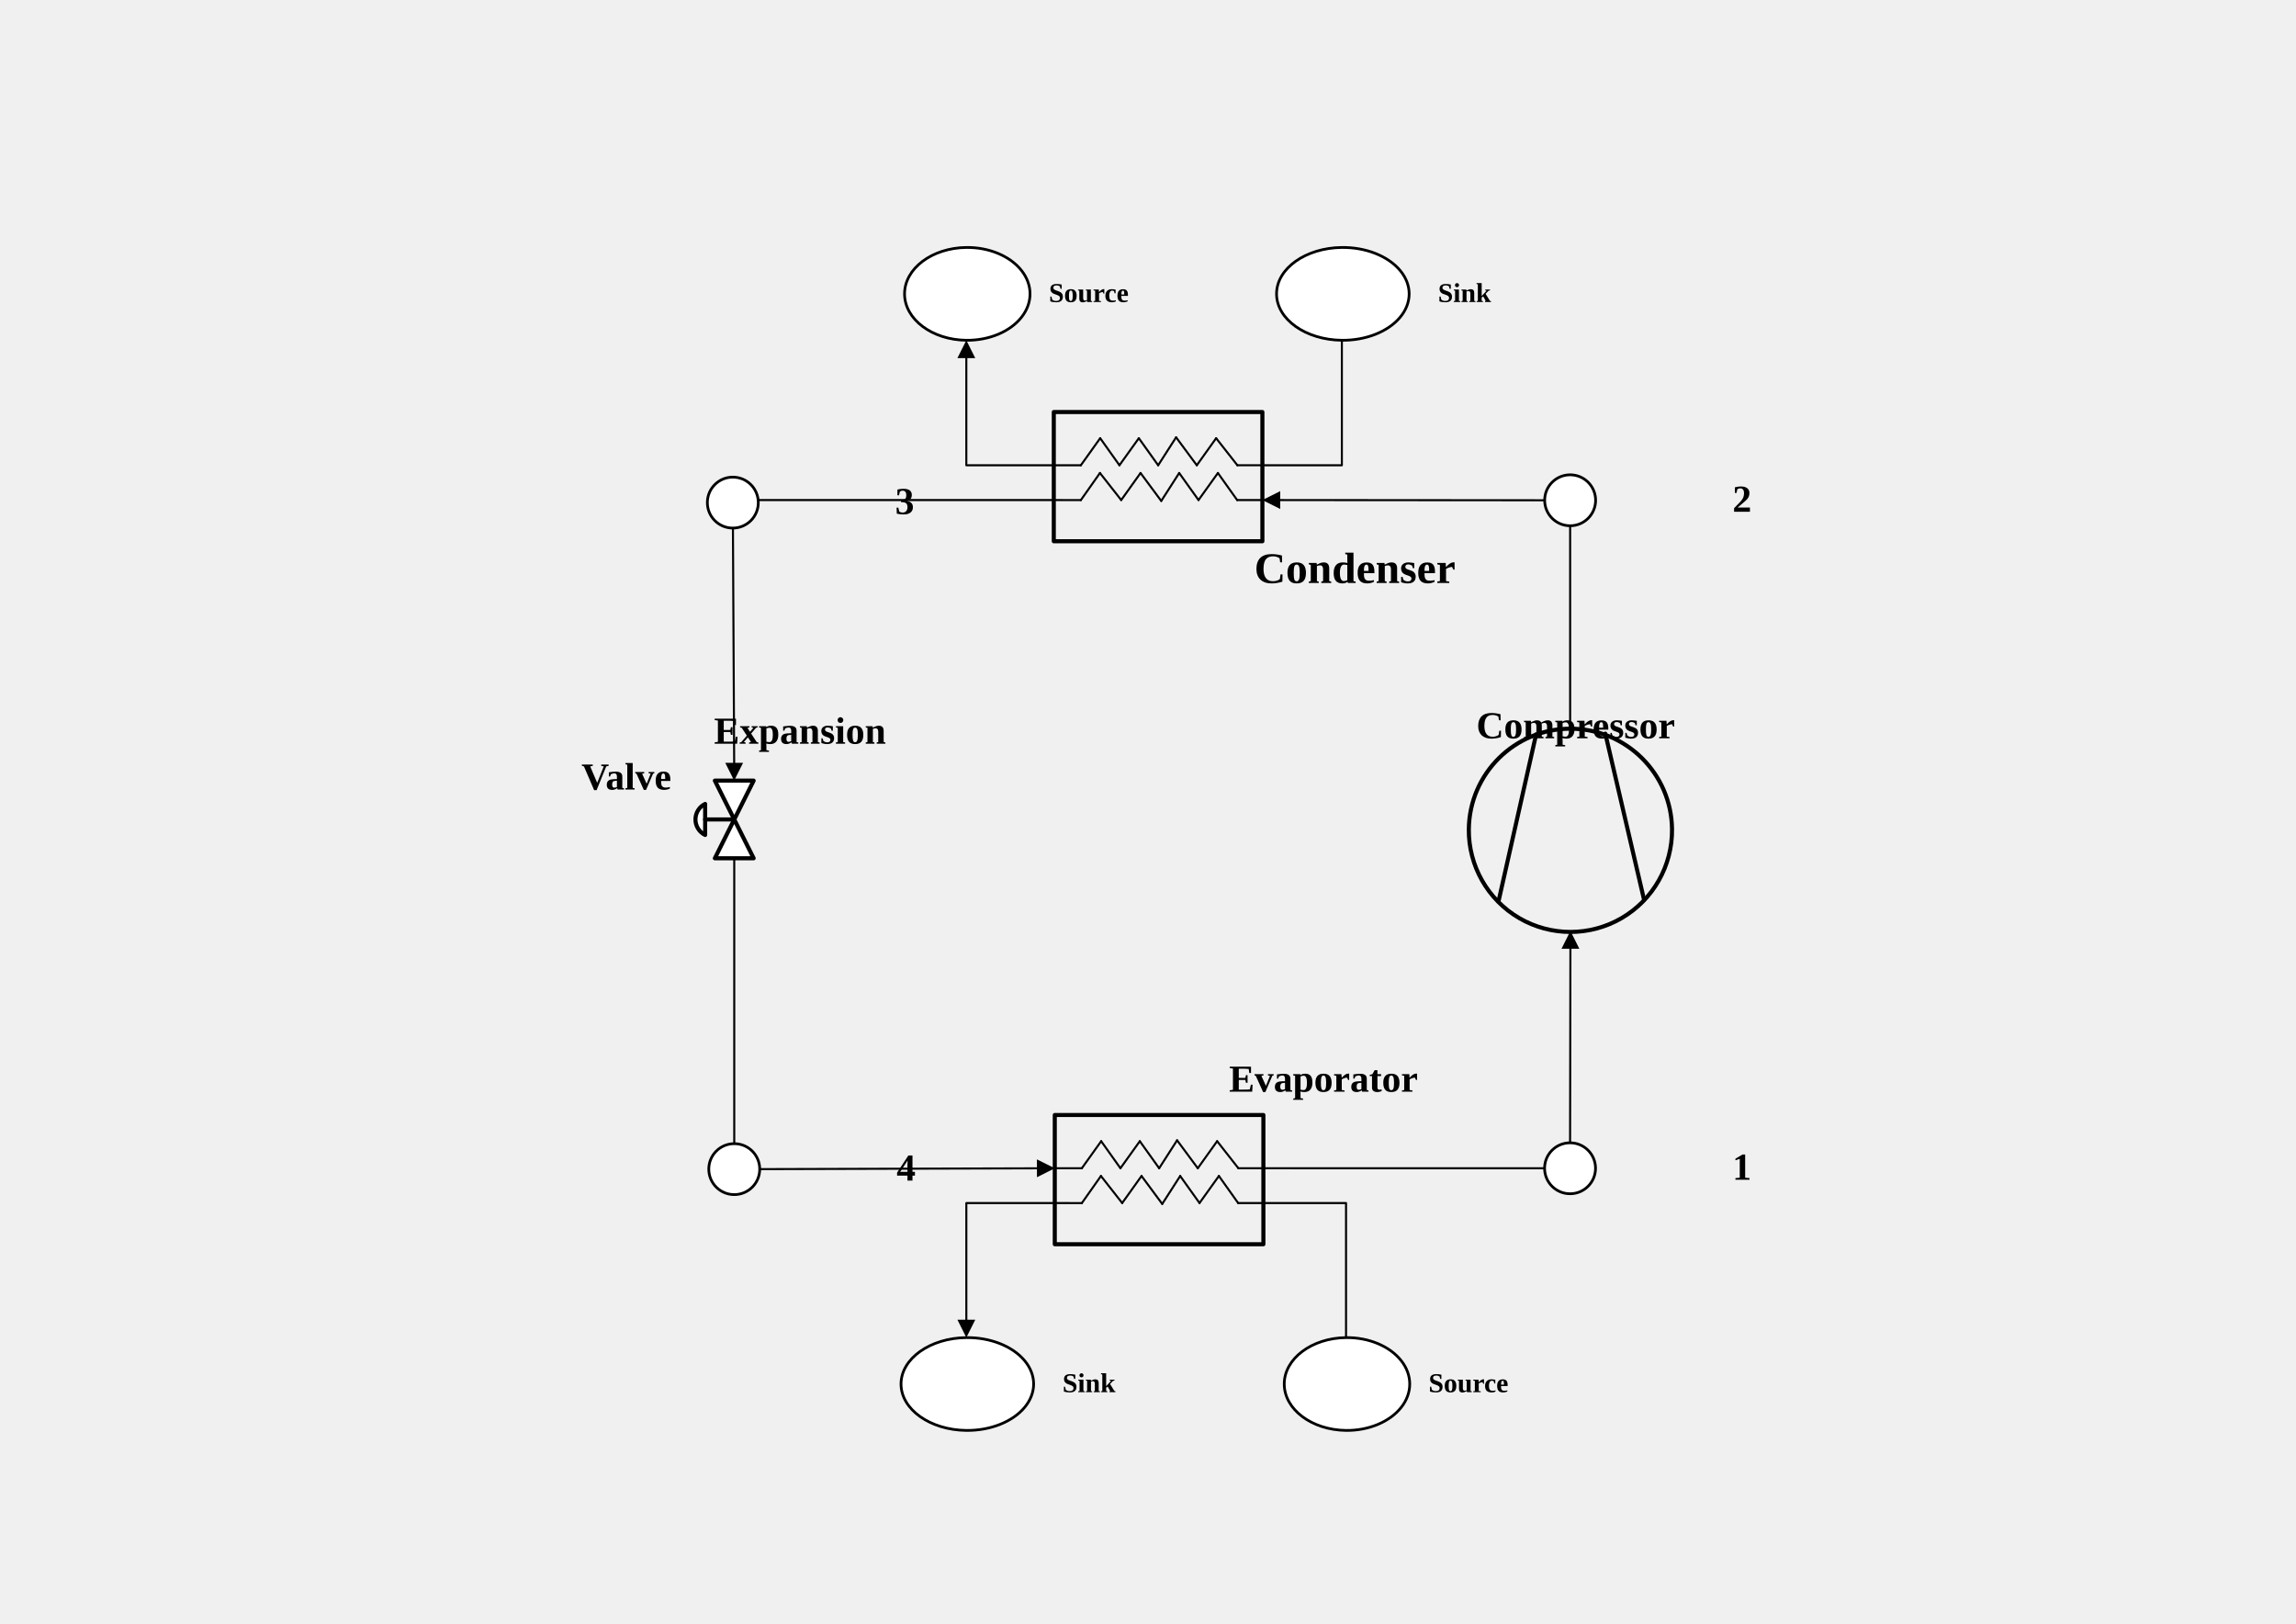
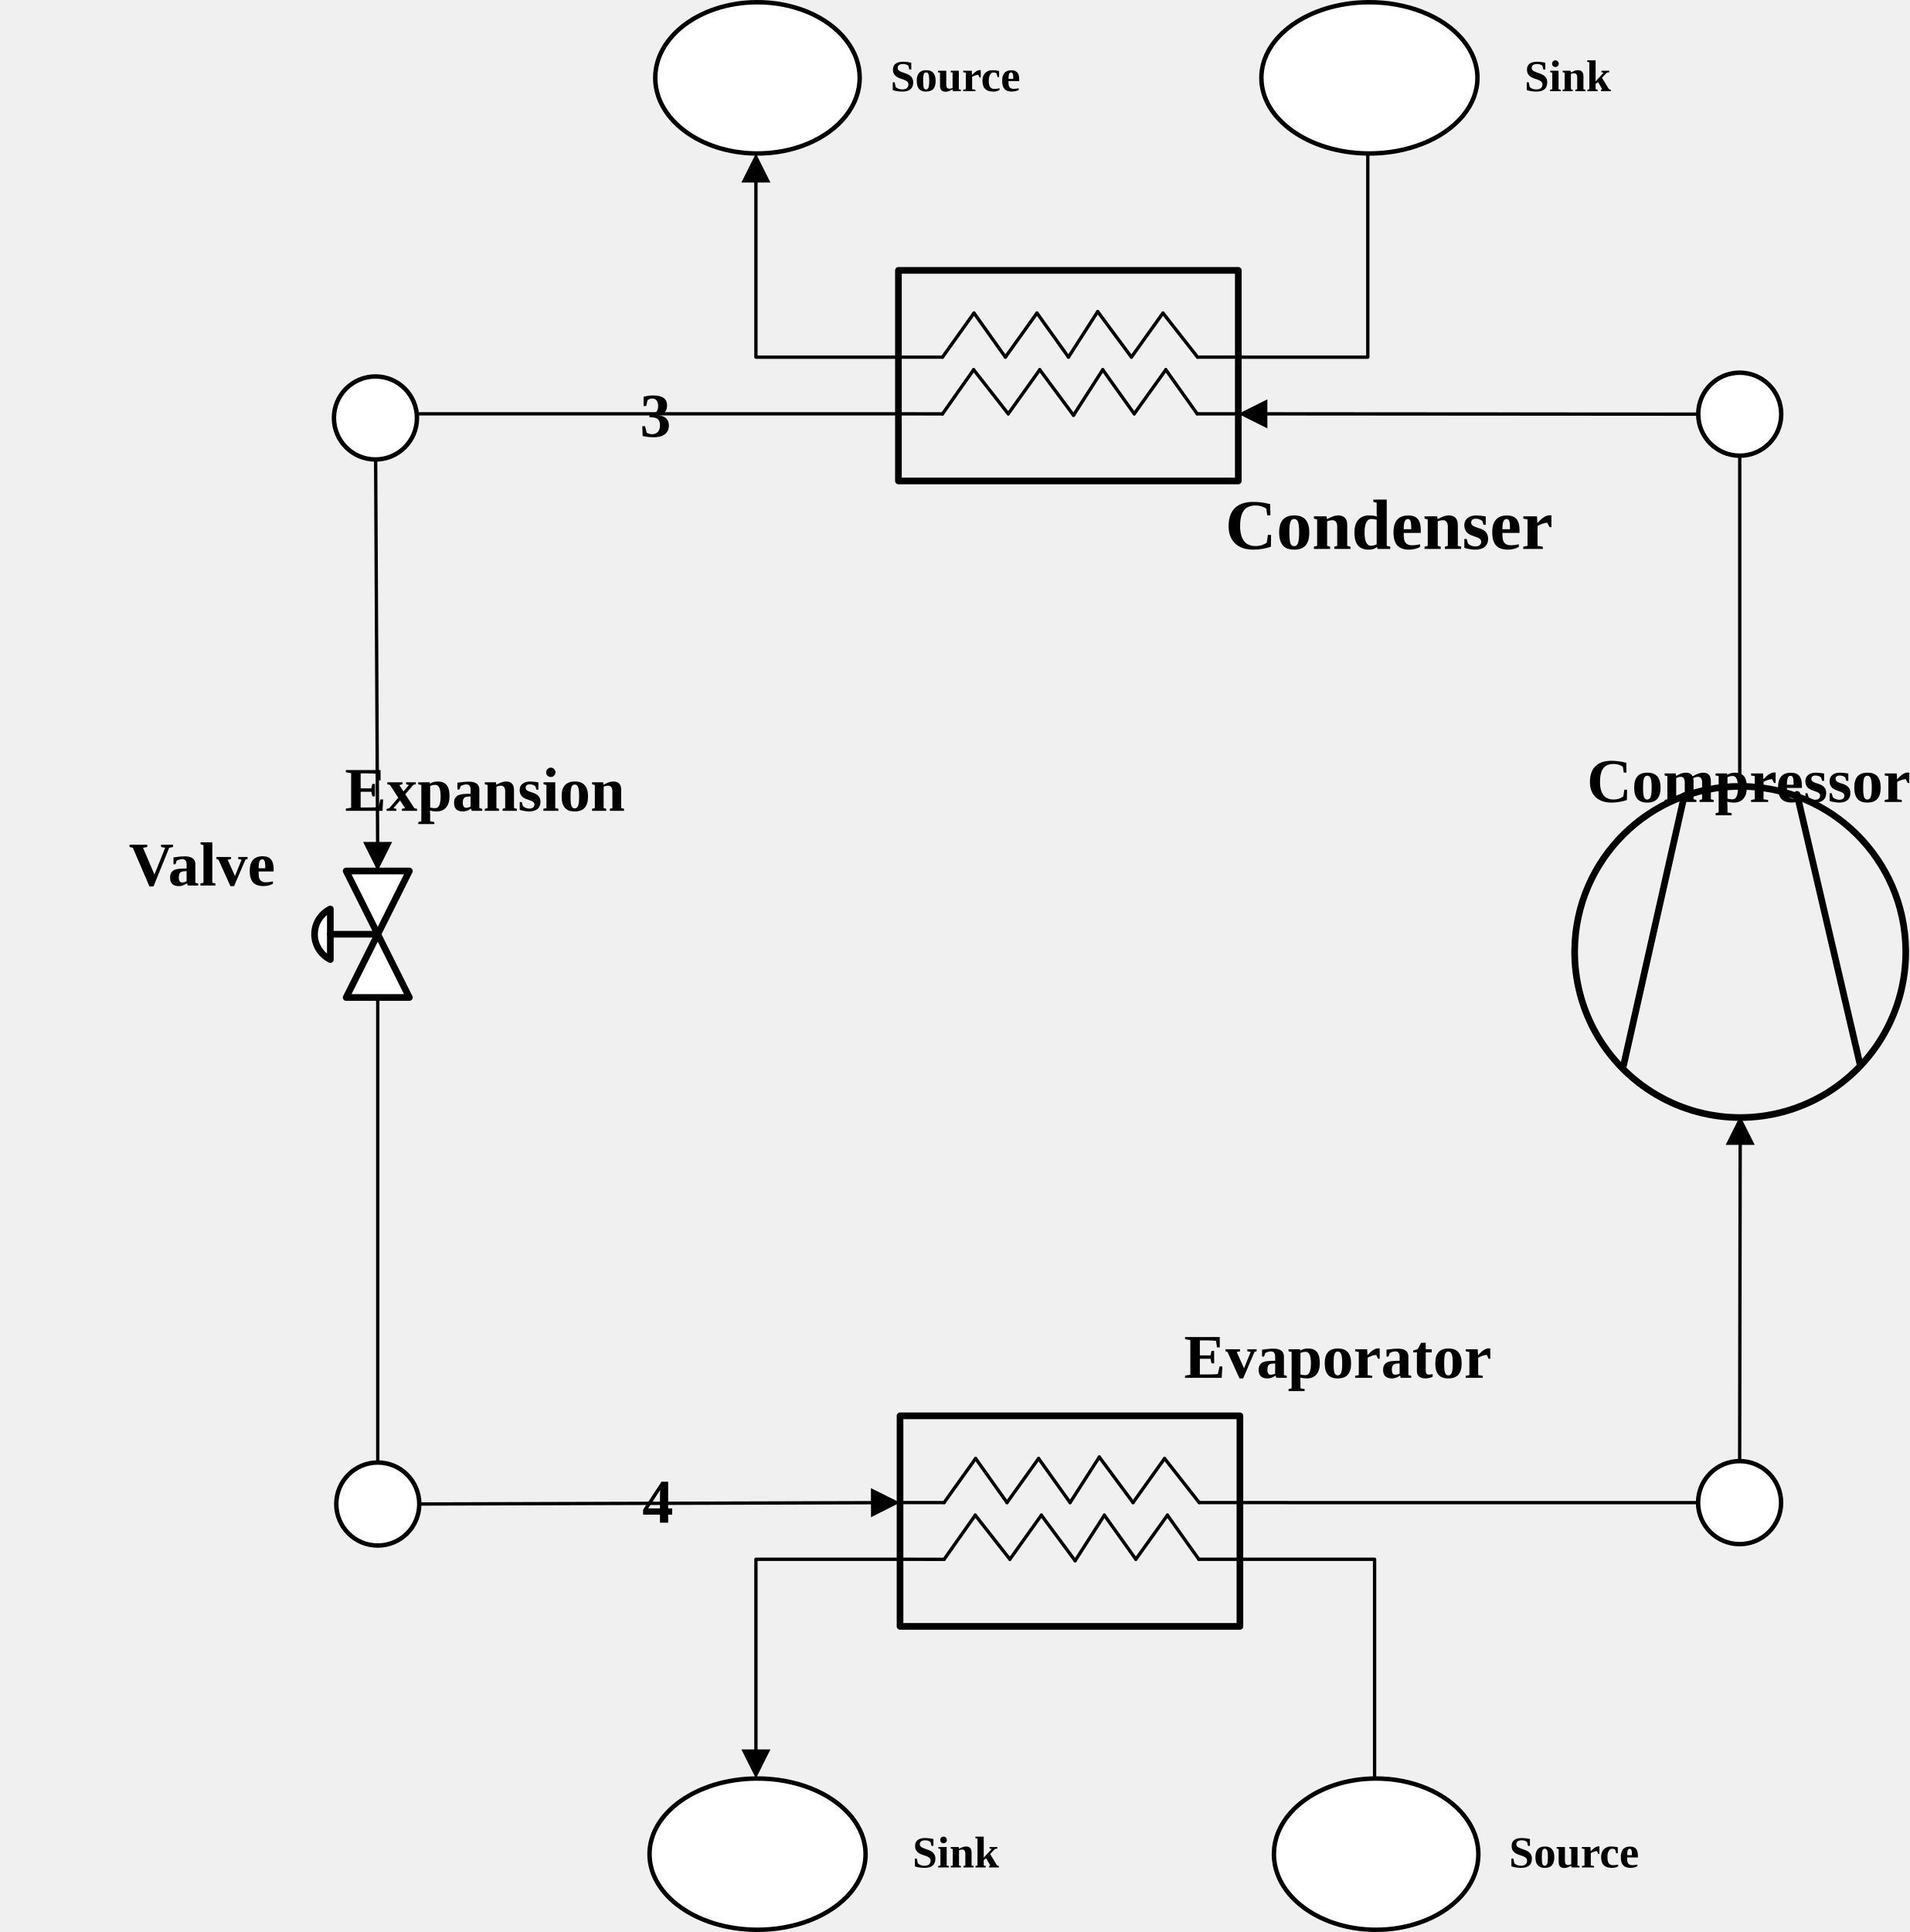
- <svg xmlns="http://www.w3.org/2000/svg" xmlns:ns1="http://schemas.microsoft.com/visio/2003/SVGExtensions/" xmlns:xlink="http://www.w3.org/1999/xlink" width="11.693in" height="8.268in" viewBox="0 0 841.89 595.276" xml:space="preserve" color-interpolation-filters="sRGB" class="st15">
+ <svg xmlns="http://www.w3.org/2000/svg" xmlns:ns1="http://schemas.microsoft.com/visio/2003/SVGExtensions/" xmlns:xlink="http://www.w3.org/1999/xlink" width="5.967in" height="6.037in" viewBox="0 0 429.593 434.699" xml:space="preserve" color-interpolation-filters="sRGB" class="st15" version="1.1" id="svg1731">
  <ns1:documentProperties ns1:langID="2055" ns1:metric="true" ns1:viewMarkup="false">
    <ns1:userDefs>
      <ns1:ud ns1:nameU="msvNoAutoConnect" ns1:val="VT0(1):26" />
    </ns1:userDefs>
  </ns1:documentProperties>
-   <style type="text/css">
+   <style type="text/css" id="style1283">
	
		.st1 {fill:none;stroke:none;stroke-linecap:round;stroke-linejoin:round;stroke-width:0.75}
		.st2 {fill:#000000;font-family:Times New Roman;font-size:1.167em;font-weight:bold}
		.st3 {fill:none;stroke:#000000;stroke-linecap:round;stroke-linejoin:round;stroke-width:1.5}
		.st4 {stroke:#000000;stroke-linecap:round;stroke-linejoin:round;stroke-width:0.75}
		.st5 {marker-end:url(#mrkr4-77);stroke:#000000;stroke-linecap:round;stroke-linejoin:round;stroke-width:0.75}
		.st6 {fill:#000000;fill-opacity:1;stroke:#000000;stroke-opacity:1;stroke-width:0.229}
		.st7 {fill:#000000;font-family:Times New Roman;font-size:1.333em;font-weight:bold}
		.st8 {fill:#ffffff;stroke:#000000;stroke-linecap:round;stroke-linejoin:round;stroke-width:1}
		.st9 {marker-start:url(#mrkr4-160);stroke:#000000;stroke-linecap:round;stroke-linejoin:round;stroke-width:0.75}
		.st10 {stroke:#000000;stroke-linecap:round;stroke-linejoin:round;stroke-width:1.5}
		.st11 {fill:#ffffff}
		.st12 {font-size:1em}
		.st13 {marker-start:url(#mrkr4-160);stroke:#000000;stroke-linecap:butt;stroke-width:0.75}
		.st14 {fill:#000000;font-family:Times New Roman;font-size:0.833em;font-weight:bold}
		.st15 {fill:none;fill-rule:evenodd;font-size:12px;overflow:visible;stroke-linecap:square;stroke-miterlimit:3}
	
	</style>
  <defs id="Markers">
    <g id="lend4">
-       <path d="M 2 1 L 0 0 L 2 -1 L 2 1 " style="stroke:none" />
+       <path d="M 2,1 0,0 2,-1 v 2" style="stroke:none" id="path1285" />
    </g>
    <marker id="mrkr4-77" class="st6" ns1:arrowType="4" ns1:arrowSize="2" ns1:setback="8.72" refX="-8.72" orient="auto" markerUnits="strokeWidth" overflow="visible">
-       <use xlink:href="#lend4" transform="scale(-4.36,-4.36) " />
+       <use xlink:href="#lend4" transform="scale(-4.36)" id="use1288" x="0" y="0" width="100%" height="100%" />
    </marker>
    <marker id="mrkr4-160" class="st6" ns1:arrowType="4" ns1:arrowSize="2" ns1:setback="8.24" refX="8.24" orient="auto" markerUnits="strokeWidth" overflow="visible">
-       <use xlink:href="#lend4" transform="scale(4.36) " />
+       <use xlink:href="#lend4" transform="scale(4.36)" id="use1291" x="0" y="0" width="100%" height="100%" />
    </marker>
  </defs>
-   <g ns1:mID="0" ns1:index="1" ns1:groupContext="foregroundPage">
+   <g ns1:mID="0" ns1:index="1" ns1:groupContext="foregroundPage" id="g1729" transform="translate(-184.252,-90.21193)">
    <ns1:userDefs>
      <ns1:ud ns1:nameU="PEHideTags" />
    </ns1:userDefs>
    <ns1:pageProperties ns1:drawingScale="0.0393701" ns1:pageScale="0.0393701" ns1:drawingUnits="24" ns1:shadowOffsetX="8.50394" ns1:shadowOffsetY="-8.50394" />
    <ns1:layer ns1:name="Verbinder" ns1:index="0" />
    <ns1:layer ns1:name="Ventil" ns1:index="1" />
    <g id="shape1-1" ns1:mID="1" ns1:groupContext="shape" transform="translate(366.414,-185.916)">
      <ns1:textBlock ns1:margins="rect(4,4,4,4)" ns1:tabSpace="42.5197" />
      <ns1:textRect cx="55.845" cy="581.935" width="111.69" height="26.682" />
-       <rect x="0" y="568.594" width="111.689" height="26.682" class="st1" />
-       <text x="21.24" y="586.13" class="st2" ns1:langID="2055">
+       <rect x="0" y="568.594" width="111.689" height="26.682" class="st1" id="rect1301" />
+       <text x="21.24" y="586.13" class="st2" ns1:langID="2055" id="text1303">
        <ns1:paragraph ns1:horizAlign="1" />
        <ns1:tabList />Evaporator</text>
    </g>
    <g id="group2-4" transform="translate(384.638,-139.124)" ns1:mID="2" ns1:groupContext="group">
-       <g id="shape3-5" ns1:mID="3" ns1:groupContext="shape" transform="translate(78.6143,1143.17) rotate(180)">
-         <ns1:userDefs>
-           <ns1:ud ns1:nameU="visVersion" ns1:val="VT0(15):26" />
-         </ns1:userDefs>
-         <rect x="0" y="547.898" width="76.488" height="47.377" class="st3" />
+       <g id="shape3-5" ns1:mID="3" ns1:groupContext="shape" transform="rotate(180,39.30715,571.585)">
+         <ns1:userDefs>
+           <ns1:ud ns1:nameU="visVersion" ns1:val="VT0(15):26" />
+         </ns1:userDefs>
+         <rect x="0" y="547.898" width="76.488" height="47.377" class="st3" id="rect1310" />
      </g>
      <g id="shape4-7" ns1:mID="4" ns1:groupContext="shape" ns1:layerMember="0" transform="translate(33.2835,-16.5724)">
				</g>
      <g id="shape5-8" ns1:mID="5" ns1:groupContext="shape" ns1:layerMember="0" transform="translate(66.945,-34.946)">
-         <path d="M2.5 602.36 L11.67 602.36" class="st4" />
+         <path d="m 2.5,602.36 h 9.17" class="st4" id="path1318" />
      </g>
      <g id="shape6-11" ns1:mID="6" ns1:groupContext="shape" ns1:layerMember="0" transform="translate(15.5788,-39.9067)">
-         <path d="M3.56 597.4 L10.62 607.32" class="st4" />
+         <path d="m 3.56,597.4 7.06,9.92" class="st4" id="path1323" />
      </g>
      <g id="shape7-14" ns1:mID="7" ns1:groupContext="shape" ns1:layerMember="0" transform="translate(43.937,-25.7334)">
-         <path d="M-3.54 593.15 L-10.63 583.23" class="st4" />
+         <path d="m -3.54,593.15 -7.09,-9.92" class="st4" id="path1328" />
      </g>
      <g id="shape8-17" ns1:mID="8" ns1:groupContext="shape" ns1:layerMember="0" transform="translate(22.6654,-25.7334)">
-         <path d="M3.53 593.15 L10.64 583.23" class="st4" />
+         <path d="m 3.53,593.15 7.11,-9.92" class="st4" id="path1333" />
      </g>
      <g id="shape9-20" ns1:mID="9" ns1:groupContext="shape" ns1:layerMember="0" transform="translate(50.7709,-40.069)">
-         <path d="M-3.8 597.24 L-10.38 607.49" class="st4" />
+         <path d="m -3.8,597.24 -6.58,10.25" class="st4" id="path1338" />
      </g>
      <g id="shape10-23" ns1:mID="10" ns1:groupContext="shape" ns1:layerMember="0" transform="translate(43.6842,-40.069)">
-         <path d="M3.29 597.24 L10.88 607.49" class="st4" />
+         <path d="m 3.29,597.24 7.59,10.25" class="st4" id="path1343" />
      </g>
      <g id="shape11-26" ns1:mID="11" ns1:groupContext="shape" ns1:layerMember="0" transform="translate(51.0236,-25.7334)">
-         <path d="M3.54 593.15 L10.63 583.23" class="st4" />
+         <path d="m 3.54,593.15 7.09,-9.92" class="st4" id="path1348" />
      </g>
      <g id="shape12-29" ns1:mID="12" ns1:groupContext="shape" ns1:layerMember="0" transform="translate(72.6378,-25.7334)">
-         <path d="M-3.19 593.15 L-10.98 583.23" class="st4" />
+         <path d="m -3.19,593.15 -7.79,-9.92" class="st4" id="path1353" />
      </g>
      <g id="shape13-32" ns1:mID="13" ns1:groupContext="shape" ns1:layerMember="0" transform="translate(48.496,-12.7945)">
				</g>
      <g id="shape14-33" ns1:mID="14" ns1:groupContext="shape" ns1:layerMember="0" transform="translate(22.6359,-27.1404)">
-         <path d="M-3.58 597.39 L-10.59 607.33" class="st4" />
+         <path d="m -3.58,597.39 -7.01,9.94" class="st4" id="path1361" />
      </g>
      <g id="shape15-36" ns1:mID="15" ns1:groupContext="shape" ns1:layerMember="0" transform="translate(72.9213,-12.9775)">
-         <path d="M-3.56 593.15 L-10.62 583.23" class="st4" />
+         <path d="m -3.56,593.15 -7.06,-9.92" class="st4" id="path1366" />
      </g>
      <g id="shape16-39" ns1:mID="16" ns1:groupContext="shape" ns1:layerMember="0" transform="translate(44.563,-27.1508)">
-         <path d="M3.54 597.4 L10.63 607.32" class="st4" />
+         <path d="m 3.54,597.4 7.09,9.92" class="st4" id="path1371" />
      </g>
      <g id="shape17-42" ns1:mID="17" ns1:groupContext="shape" ns1:layerMember="0" transform="translate(65.8347,-27.1508)">
-         <path d="M-3.53 597.4 L-10.64 607.32" class="st4" />
+         <path d="m -3.53,597.4 -7.11,9.92" class="st4" id="path1376" />
      </g>
      <g id="shape18-45" ns1:mID="18" ns1:groupContext="shape" ns1:layerMember="0" transform="translate(37.7292,-12.8152)">
-         <path d="M3.8 593.31 L10.38 583.07" class="st4" />
+         <path d="m 3.8,593.31 6.58,-10.24" class="st4" id="path1381" />
      </g>
      <g id="shape19-48" ns1:mID="19" ns1:groupContext="shape" ns1:layerMember="0" transform="translate(44.8158,-12.8152)">
-         <path d="M-3.29 593.31 L-10.88 583.07" class="st4" />
+         <path d="m -3.29,593.31 -7.59,-10.24" class="st4" id="path1386" />
      </g>
      <g id="shape20-51" ns1:mID="20" ns1:groupContext="shape" ns1:layerMember="0" transform="translate(37.4764,-27.1508)">
-         <path d="M-3.54 597.4 L-10.63 607.32" class="st4" />
+         <path d="m -3.54,597.4 -7.09,9.92" class="st4" id="path1391" />
      </g>
      <g id="shape21-54" ns1:mID="21" ns1:groupContext="shape" ns1:layerMember="0" transform="translate(15.8622,-27.1508)">
-         <path d="M3.19 597.4 L10.98 607.32" class="st4" />
+         <path d="m 3.19,597.4 7.79,9.92" class="st4" id="path1396" />
      </g>
      <g id="shape22-57" ns1:mID="22" ns1:groupContext="shape" ns1:layerMember="0" transform="translate(22.6772,-39.9067)">
-         <path d="M-3.54 597.4 L-10.63 607.32" class="st4" />
+         <path d="m -3.54,597.4 -7.09,9.92" class="st4" id="path1401" />
      </g>
      <g id="shape23-60" ns1:mID="23" ns1:groupContext="shape" ns1:layerMember="0" transform="translate(14.1732,-20.7728)">
-         <path d="M-2.13 588.19 L-12.05 588.19" class="st4" />
-       </g>
-       <g id="shape24-63" ns1:mID="24" ns1:groupContext="shape" ns1:layerMember="0" transform="translate(6.33893E-12,-22.1798)">
-         <path d="M2.13 602.35 L12.05 602.37" class="st4" />
+         <path d="m -2.13,588.19 h -9.92" class="st4" id="path1406" />
+       </g>
+       <g id="shape24-63" ns1:mID="24" ns1:groupContext="shape" ns1:layerMember="0" transform="translate(0,-22.1798)">
+         <path d="m 2.13,602.35 9.92,0.02" class="st4" id="path1411" />
      </g>
      <g id="shape25-66" ns1:mID="25" ns1:groupContext="shape" ns1:layerMember="0" transform="translate(66.9036,-8.0169)">
-         <path d="M2.46 588.19 L11.71 588.19" class="st4" />
+         <path d="m 2.46,588.19 h 9.25" class="st4" id="path1416" />
      </g>
    </g>
    <g id="shape29-69" ns1:mID="29" ns1:groupContext="shape" ns1:layerMember="0" transform="translate(463.252,-154.228)">
-       <path d="M0 595.28 L30.31 595.28 L30.31 644.6" class="st4" />
+       <path d="M 0,595.28 H 30.31 V 644.6" class="st4" id="path1422" />
    </g>
    <g id="shape30-72" ns1:mID="30" ns1:groupContext="shape" ns1:layerMember="0" transform="translate(386.764,-154.228)">
-       <path d="M0 595.28 L-32.43 595.28 L-32.43 638.06" class="st5" />
+       <path d="m 0,595.28 h -32.43 v 42.78" class="st5" id="path1427" />
    </g>
    <g id="shape33-78" ns1:mID="33" ns1:groupContext="shape" transform="translate(368.99,-373.003)">
      <ns1:textBlock ns1:margins="rect(4,4,4,4)" ns1:tabSpace="42.5197" />
      <ns1:textRect cx="55.845" cy="581.935" width="111.69" height="26.682" />
-       <rect x="0" y="568.594" width="111.689" height="26.682" class="st1" />
-       <text x="18.95" y="586.73" class="st7" ns1:langID="2055">
+       <rect x="0" y="568.594" width="111.689" height="26.682" class="st1" id="rect1434" />
+       <text x="18.95" y="586.73" class="st7" ns1:langID="2055" id="text1436">
        <ns1:paragraph ns1:horizAlign="1" />
        <ns1:tabList />Condenser</text>
    </g>
    <g id="group34-81" transform="translate(384.275,-396.85)" ns1:mID="34" ns1:groupContext="group">
-       <g id="shape35-82" ns1:mID="35" ns1:groupContext="shape" transform="translate(78.6143,1143.17) rotate(180)">
-         <ns1:userDefs>
-           <ns1:ud ns1:nameU="visVersion" ns1:val="VT0(15):26" />
-         </ns1:userDefs>
-         <rect x="0" y="547.898" width="76.488" height="47.377" class="st3" />
+       <g id="shape35-82" ns1:mID="35" ns1:groupContext="shape" transform="rotate(180,39.30715,571.585)">
+         <ns1:userDefs>
+           <ns1:ud ns1:nameU="visVersion" ns1:val="VT0(15):26" />
+         </ns1:userDefs>
+         <rect x="0" y="547.898" width="76.488" height="47.377" class="st3" id="rect1443" />
      </g>
      <g id="shape36-84" ns1:mID="36" ns1:groupContext="shape" ns1:layerMember="0" transform="translate(33.2835,-16.5724)">
				</g>
      <g id="shape37-85" ns1:mID="37" ns1:groupContext="shape" ns1:layerMember="0" transform="translate(66.945,-34.946)">
-         <path d="M2.5 602.36 L11.67 602.36" class="st4" />
+         <path d="m 2.5,602.36 h 9.17" class="st4" id="path1451" />
      </g>
      <g id="shape38-88" ns1:mID="38" ns1:groupContext="shape" ns1:layerMember="0" transform="translate(15.5788,-39.9067)">
-         <path d="M3.56 597.4 L10.62 607.32" class="st4" />
+         <path d="m 3.56,597.4 7.06,9.92" class="st4" id="path1456" />
      </g>
      <g id="shape39-91" ns1:mID="39" ns1:groupContext="shape" ns1:layerMember="0" transform="translate(43.937,-25.7334)">
-         <path d="M-3.54 593.15 L-10.63 583.23" class="st4" />
+         <path d="m -3.54,593.15 -7.09,-9.92" class="st4" id="path1461" />
      </g>
      <g id="shape40-94" ns1:mID="40" ns1:groupContext="shape" ns1:layerMember="0" transform="translate(22.6654,-25.7334)">
-         <path d="M3.53 593.15 L10.64 583.23" class="st4" />
+         <path d="m 3.53,593.15 7.11,-9.92" class="st4" id="path1466" />
      </g>
      <g id="shape41-97" ns1:mID="41" ns1:groupContext="shape" ns1:layerMember="0" transform="translate(50.7709,-40.069)">
-         <path d="M-3.8 597.24 L-10.38 607.49" class="st4" />
+         <path d="m -3.8,597.24 -6.58,10.25" class="st4" id="path1471" />
      </g>
      <g id="shape42-100" ns1:mID="42" ns1:groupContext="shape" ns1:layerMember="0" transform="translate(43.6842,-40.069)">
-         <path d="M3.29 597.24 L10.88 607.49" class="st4" />
+         <path d="m 3.29,597.24 7.59,10.25" class="st4" id="path1476" />
      </g>
      <g id="shape43-103" ns1:mID="43" ns1:groupContext="shape" ns1:layerMember="0" transform="translate(51.0236,-25.7334)">
-         <path d="M3.54 593.15 L10.63 583.23" class="st4" />
+         <path d="m 3.54,593.15 7.09,-9.92" class="st4" id="path1481" />
      </g>
      <g id="shape44-106" ns1:mID="44" ns1:groupContext="shape" ns1:layerMember="0" transform="translate(72.6378,-25.7334)">
-         <path d="M-3.19 593.15 L-10.98 583.23" class="st4" />
+         <path d="m -3.19,593.15 -7.79,-9.92" class="st4" id="path1486" />
      </g>
      <g id="shape45-109" ns1:mID="45" ns1:groupContext="shape" ns1:layerMember="0" transform="translate(48.496,-12.7945)">
				</g>
      <g id="shape46-110" ns1:mID="46" ns1:groupContext="shape" ns1:layerMember="0" transform="translate(22.6359,-27.1404)">
-         <path d="M-3.58 597.39 L-10.59 607.33" class="st4" />
+         <path d="m -3.58,597.39 -7.01,9.94" class="st4" id="path1494" />
      </g>
      <g id="shape47-113" ns1:mID="47" ns1:groupContext="shape" ns1:layerMember="0" transform="translate(72.9213,-12.9775)">
-         <path d="M-3.56 593.15 L-10.62 583.23" class="st4" />
+         <path d="m -3.56,593.15 -7.06,-9.92" class="st4" id="path1499" />
      </g>
      <g id="shape48-116" ns1:mID="48" ns1:groupContext="shape" ns1:layerMember="0" transform="translate(44.563,-27.1508)">
-         <path d="M3.54 597.4 L10.63 607.32" class="st4" />
+         <path d="m 3.54,597.4 7.09,9.92" class="st4" id="path1504" />
      </g>
      <g id="shape49-119" ns1:mID="49" ns1:groupContext="shape" ns1:layerMember="0" transform="translate(65.8347,-27.1508)">
-         <path d="M-3.53 597.4 L-10.64 607.32" class="st4" />
+         <path d="m -3.53,597.4 -7.11,9.92" class="st4" id="path1509" />
      </g>
      <g id="shape50-122" ns1:mID="50" ns1:groupContext="shape" ns1:layerMember="0" transform="translate(37.7292,-12.8152)">
-         <path d="M3.8 593.31 L10.38 583.07" class="st4" />
+         <path d="m 3.8,593.31 6.58,-10.24" class="st4" id="path1514" />
      </g>
      <g id="shape51-125" ns1:mID="51" ns1:groupContext="shape" ns1:layerMember="0" transform="translate(44.8158,-12.8152)">
-         <path d="M-3.29 593.31 L-10.88 583.07" class="st4" />
+         <path d="m -3.29,593.31 -7.59,-10.24" class="st4" id="path1519" />
      </g>
      <g id="shape52-128" ns1:mID="52" ns1:groupContext="shape" ns1:layerMember="0" transform="translate(37.4764,-27.1508)">
-         <path d="M-3.54 597.4 L-10.63 607.32" class="st4" />
+         <path d="m -3.54,597.4 -7.09,9.92" class="st4" id="path1524" />
      </g>
      <g id="shape53-131" ns1:mID="53" ns1:groupContext="shape" ns1:layerMember="0" transform="translate(15.8622,-27.1508)">
-         <path d="M3.19 597.4 L10.98 607.32" class="st4" />
+         <path d="m 3.19,597.4 7.79,9.92" class="st4" id="path1529" />
      </g>
      <g id="shape54-134" ns1:mID="54" ns1:groupContext="shape" ns1:layerMember="0" transform="translate(22.6772,-39.9067)">
-         <path d="M-3.54 597.4 L-10.63 607.32" class="st4" />
+         <path d="m -3.54,597.4 -7.09,9.92" class="st4" id="path1534" />
      </g>
      <g id="shape55-137" ns1:mID="55" ns1:groupContext="shape" ns1:layerMember="0" transform="translate(14.1732,-20.7728)">
-         <path d="M-2.13 588.19 L-12.05 588.19" class="st4" />
-       </g>
-       <g id="shape56-140" ns1:mID="56" ns1:groupContext="shape" ns1:layerMember="0" transform="translate(-2.15747E-11,-22.1798)">
-         <path d="M2.13 602.35 L12.05 602.37" class="st4" />
+         <path d="m -2.13,588.19 h -9.92" class="st4" id="path1539" />
+       </g>
+       <g id="shape56-140" ns1:mID="56" ns1:groupContext="shape" ns1:layerMember="0" transform="translate(0,-22.1798)">
+         <path d="m 2.13,602.35 9.92,0.02" class="st4" id="path1544" />
      </g>
      <g id="shape57-143" ns1:mID="57" ns1:groupContext="shape" ns1:layerMember="0" transform="translate(66.9036,-8.0169)">
-         <path d="M2.46 588.19 L11.71 588.19" class="st4" />
+         <path d="m 2.46,588.19 h 9.25" class="st4" id="path1549" />
      </g>
    </g>
    <g id="shape58-146" ns1:mID="58" ns1:groupContext="shape" ns1:layerMember="0" transform="translate(379.315,-431.927)">
-       <path d="M7.09 602.23 L7.09 602.49" class="st4" />
+       <path d="m 7.09,602.23 v 0.26" class="st4" id="path1555" />
    </g>
    <g id="shape59-149" ns1:mID="59" ns1:groupContext="shape" ns1:layerMember="0" transform="translate(568.646,-402.535)">
-       <path d="M7.09 595.28 L7.09 669.29" class="st4" />
+       <path d="m 7.09,595.28 v 74.01" class="st4" id="path1560" />
    </g>
    <g id="shape60-152" ns1:mID="60" ns1:groupContext="shape" transform="translate(566.394,-402.535)">
      <ns1:userDefs>
        <ns1:ud ns1:nameU="visVersion" ns1:val="VT0(15):26" />
      </ns1:userDefs>
      <ns1:textBlock ns1:margins="rect(0,0,0,0)" ns1:tabSpace="42.5197" />
      <ns1:textRect cx="9.339" cy="585.937" width="18.68" height="18.677" />
-       <path d="M0 585.94 A9.339 9.339 0 1 1 18.68 585.94 A9.339 9.339 0 1 1 0 585.94 Z" class="st8" />
-       <text x="5.84" y="590.14" class="st2" ns1:langID="2055">
+       <path d="m 0,585.94 a 9.34,9.34 0 1 1 18.68,0 9.34,9.34 0 1 1 -18.68,0 z" class="st8" id="path1567" />
+       <text x="5.84" y="590.14" class="st2" ns1:langID="2055" id="text1569">
        <ns1:paragraph ns1:horizAlign="1" />
        <ns1:tabList />2</text>
    </g>
    <g id="shape61-155" ns1:mID="61" ns1:groupContext="shape" ns1:layerMember="0" transform="translate(462.89,-419.004)">
-       <path d="M6.18 602.33 L6.54 602.33 L103.5 602.4" class="st9" />
+       <path d="m 6.18,602.33 h 0.36 l 96.96,0.07" class="st9" id="path1574" />
    </g>
    <g id="group66-161" transform="translate(538.583,-254.006)" ns1:mID="66" ns1:groupContext="group">
      <g id="shape67-162" ns1:mID="67" ns1:groupContext="shape">
        <ns1:userDefs>
          <ns1:ud ns1:nameU="visVersion" ns1:val="VT0(15):26" />
        </ns1:userDefs>
-         <path d="M0 558.02 A37.257 37.257 0 0 1 74.51 558.02 A37.257 37.257 0 1 1 0 558.02 Z" class="st3" />
-       </g>
-       <g id="shape68-164" ns1:mID="68" ns1:groupContext="shape" transform="translate(605.481,653.703) rotate(102.691)">
+         <path d="m 0,558.02 a 37.257,37.257 0 0 1 74.51,0 37.257,37.257 0 1 1 -74.51,0 z" class="st3" id="path1581" />
+       </g>
+       <g id="shape68-164" ns1:mID="68" ns1:groupContext="shape" transform="rotate(102.691,41.30896,568.9979)">
        <ns1:userDefs>
          <ns1:ud ns1:nameU="AntiScale" ns1:val="VT0(1):26" />
          <ns1:ud ns1:nameU="visVersion" ns1:val="VT0(15):26" />
        </ns1:userDefs>
-         <path d="M0.33 595.28 L62.53 595.28" class="st10" />
-       </g>
-       <g id="shape69-167" ns1:mID="69" ns1:groupContext="shape" transform="translate(629.776,387.781) rotate(76.8672)">
+         <path d="m 0.33,595.28 h 62.2" class="st10" id="path1586" />
+       </g>
+       <g id="shape69-167" ns1:mID="69" ns1:groupContext="shape" transform="rotate(76.8672,70.55356,590.702)">
        <ns1:userDefs>
          <ns1:ud ns1:nameU="AntiScale" ns1:val="VT0(1):26" />
          <ns1:ud ns1:nameU="visVersion" ns1:val="VT0(15):26" />
        </ns1:userDefs>
-         <path d="M-0.08 595.28 L62.47 595.28" class="st10" />
+         <path d="M -0.08,595.28 H 62.47" class="st10" id="path1591" />
      </g>
    </g>
    <g id="shape70-170" ns1:mID="70" ns1:groupContext="shape" transform="translate(452.295,-315.478)">
      <ns1:textBlock ns1:margins="rect(4,4,4,4)" ns1:tabSpace="42.5197" />
      <ns1:textRect cx="62.569" cy="581.935" width="125.14" height="26.682" />
-       <rect x="0" y="568.594" width="125.138" height="26.682" class="st1" />
-       <text x="26.02" y="586.13" class="st2" ns1:langID="2055">
+       <rect x="0" y="568.594" width="125.138" height="26.682" class="st1" id="rect1599" />
+       <text x="26.02" y="586.13" class="st2" ns1:langID="2055" id="text1601">
        <ns1:paragraph ns1:horizAlign="1" />
        <ns1:tabList />Compressor</text>
    </g>
    <g id="shape72-173" ns1:mID="72" ns1:groupContext="shape" transform="translate(566.362,-157.638)">
      <ns1:userDefs>
        <ns1:ud ns1:nameU="visVersion" ns1:val="VT0(15):26" />
      </ns1:userDefs>
      <ns1:textBlock ns1:margins="rect(0,0,0,0)" ns1:tabSpace="42.5197" />
      <ns1:textRect cx="9.339" cy="585.937" width="18.68" height="18.677" />
-       <path d="M0 585.94 A9.339 9.339 0 1 1 18.68 585.94 A9.339 9.339 0 1 1 0 585.94 Z" class="st8" />
-       <text x="5.84" y="590.14" class="st2" ns1:langID="2055">
+       <path d="m 0,585.94 a 9.34,9.34 0 1 1 18.68,0 9.34,9.34 0 1 1 -18.68,0 z" class="st8" id="path1608" />
+       <text x="5.84" y="590.14" class="st2" ns1:langID="2055" id="text1610">
        <ns1:paragraph ns1:horizAlign="1" />
        <ns1:tabList />1</text>
    </g>
    <g id="shape74-176" ns1:mID="74" ns1:groupContext="shape" ns1:layerMember="0" transform="translate(463.252,-174.067)">
-       <path d="M0 602.36 L10.63 602.36 L10.63 602.37 L103.11 602.37" class="st4" />
-     </g>
-     <g id="shape75-179" ns1:mID="75" ns1:groupContext="shape" ns1:layerMember="1" transform="translate(-311.811,314.646) rotate(-90)">
+       <path d="m 0,602.36 h 10.63 v 0.01 h 92.48" class="st4" id="path1615" />
+     </g>
+     <g id="shape75-179" ns1:mID="75" ns1:groupContext="shape" ns1:layerMember="1" transform="rotate(-90,1.4175,313.2285)">
      <ns1:custProps>
        <ns1:cp ns1:nameU="SubType" ns1:lbl="Ventiltyp" ns1:type="1" ns1:format="Membranventil 1;Membranventil 2;Membranventil 3" ns1:langID="1031" ns1:val="VT4(Membranventil 1)" />
        <ns1:cp ns1:nameU="Description" ns1:lbl="Beschreibung" ns1:type="0" ns1:sortKey="0" ns1:langID="1031" />
        <ns1:cp ns1:nameU="LineSize" ns1:lbl="Leitungsgröße" ns1:type="0" ns1:sortKey="1" ns1:langID="1031" />
        <ns1:cp ns1:nameU="ValveClass" ns1:lbl="Ventilklasse" ns1:type="0" ns1:sortKey="2" ns1:langID="1031" />
        <ns1:cp ns1:nameU="Manufacturer" ns1:lbl="Hersteller" ns1:type="0" ns1:sortKey="3" ns1:langID="1031" />
        <ns1:cp ns1:nameU="Model" ns1:lbl="Modell" ns1:type="0" ns1:sortKey="4" ns1:langID="1031" />
      </ns1:custProps>
      <ns1:userDefs>
        <ns1:ud ns1:nameU="SubType" ns1:val="VT0(0):26" />
        <ns1:ud ns1:nameU="visVersion" ns1:val="VT0(15):26" />
        <ns1:ud ns1:nameU="TextCH" ns1:prompt="Determines text control handle visibility." ns1:val="VT0(5):26" />
        <ns1:ud ns1:nameU="SOLSH" ns1:val="VT4({D7D7DB7E-3668-43e5-AF97-97F58AB229A5})" />
        <ns1:ud ns1:nameU="ShapeClass" ns1:val="VT4(Ventil)" />
        <ns1:ud ns1:nameU="PETagFormat" ns1:prompt="V-0" ns1:val="VT4(Ventil)" />
        <ns1:ud ns1:nameU="PETagNumber" />
        <ns1:ud ns1:nameU="PEHideTag" />
        <ns1:ud ns1:nameU="PEPageHideTags" ns1:val="VT0(0):26" />
        <ns1:ud ns1:nameU="PELayout" ns1:val="VT0(31):26" />
        <ns1:ud ns1:nameU="CPMSetList" ns1:prompt="Description,LineSize,ValveClass,Manufacturer,Model" ns1:val="VT4(Ventil)" />
        <ns1:ud ns1:nameU="PEComponentTag" ns1:val="VT4(V-0)" />
      </ns1:userDefs>
-       <path d="M0 588.16 L0 573.93 L28.46 588.16 L28.46 573.93 L0 588.16 ZM8.54 570.37 L19.92 570.37 A6.333 6.333 -180        0 0 8.54 570.37 Z" class="st11" />
-       <path d="M0 588.16 L0 573.93 L28.46 588.16 L28.46 573.93 L0 588.16" class="st10" />
-       <path d="M14.23 581.05 L14.23 570.37" class="st10" />
-       <path d="M8.54 570.37 L19.92 570.37 A6.333 6.333 -180 0 0 8.54 570.37" class="st10" />
+       <path d="m 0,588.16 v -14.23 l 28.46,14.23 v -14.23 z m 8.54,-17.79 h 11.38 a 6.333,6.333 -180 0 0 -11.38,0 z" class="st11" id="path1620" />
+       <path d="m 0,588.16 v -14.23 l 28.46,14.23 V 573.93 L 0,588.16" class="st10" id="path1622" />
+       <path d="M 14.23,581.05 V 570.37" class="st10" id="path1624" />
+       <path d="m 8.54,570.37 h 11.38 a 6.333,6.333 -180 0 0 -11.38,0" class="st10" id="path1626" />
    </g>
    <g id="shape77-184" ns1:mID="77" ns1:groupContext="shape" ns1:layerMember="0" transform="translate(278.047,-419.041)">
-       <path d="M0 602.36 L108.35 602.36" class="st4" />
+       <path d="M 0,602.36 H 108.35" class="st4" id="path1631" />
    </g>
    <g id="shape79-187" ns1:mID="79" ns1:groupContext="shape" transform="translate(259.37,-401.685)">
      <ns1:userDefs>
        <ns1:ud ns1:nameU="visVersion" ns1:val="VT0(15):26" />
      </ns1:userDefs>
      <ns1:textBlock ns1:margins="rect(0,0,0,0)" ns1:tabSpace="42.5197" />
      <ns1:textRect cx="9.339" cy="585.937" width="18.68" height="18.677" />
-       <path d="M0 585.94 A9.339 9.339 0 1 1 18.68 585.94 A9.339 9.339 0 1 1 0 585.94 Z" class="st8" />
-       <text x="5.84" y="590.14" class="st2" ns1:langID="2055">
+       <path d="m 0,585.94 a 9.34,9.34 0 1 1 18.68,0 9.34,9.34 0 1 1 -18.68,0 z" class="st8" id="path1638" />
+       <text x="5.84" y="590.14" class="st2" ns1:langID="2055" id="text1640">
        <ns1:paragraph ns1:horizAlign="1" />
        <ns1:tabList />3</text>
    </g>
    <g id="shape80-190" ns1:mID="80" ns1:groupContext="shape" transform="translate(259.896,-157.323)">
      <ns1:userDefs>
        <ns1:ud ns1:nameU="visVersion" ns1:val="VT0(15):26" />
      </ns1:userDefs>
      <ns1:textBlock ns1:margins="rect(0,0,0,0)" ns1:tabSpace="42.5197" />
      <ns1:textRect cx="9.339" cy="585.937" width="18.68" height="18.677" />
-       <path d="M0 585.94 A9.339 9.339 0 1 1 18.68 585.94 A9.339 9.339 0 1 1 0 585.94 Z" class="st8" />
-       <text x="5.84" y="590.14" class="st2" ns1:langID="2055">
+       <path d="m 0,585.94 a 9.34,9.34 0 1 1 18.68,0 9.34,9.34 0 1 1 -18.68,0 z" class="st8" id="path1647" />
+       <text x="5.84" y="590.14" class="st2" ns1:langID="2055" id="text1649">
        <ns1:paragraph ns1:horizAlign="1" />
        <ns1:tabList />4</text>
    </g>
    <g id="shape81-193" ns1:mID="81" ns1:groupContext="shape" ns1:layerMember="0" transform="translate(276.321,-280.63)">
-       <path d="M-7.09 595.28 L-7.09 699.91" class="st4" />
+       <path d="M -7.09,595.28 V 699.91" class="st4" id="path1654" />
    </g>
    <g id="shape82-196" ns1:mID="82" ns1:groupContext="shape" ns1:layerMember="0" transform="translate(278.573,-159.736)">
-       <path d="M0 588.35 L101.65 588.05" class="st5" />
+       <path d="m 0,588.35 101.65,-0.3" class="st5" id="path1659" />
    </g>
    <g id="shape83-201" ns1:mID="83" ns1:groupContext="shape" transform="translate(184.252,-305.086)">
      <ns1:textBlock ns1:margins="rect(4,4,4,4)" ns1:tabSpace="42.5197" />
      <ns1:textRect cx="46.063" cy="581.935" width="92.13" height="26.682" />
-       <rect x="0" y="568.594" width="92.126" height="26.682" class="st1" />
-       <text x="14.55" y="577.73" class="st2" ns1:langID="2055">
-         <ns1:paragraph ns1:horizAlign="1" />
-         <ns1:tabList />Expansion <tspan x="28.96" dy="1.2em" class="st12">Valve</tspan>
+       <rect x="0" y="568.594" width="92.126" height="26.682" class="st1" id="rect1666" />
+       <text x="14.55" y="577.73" class="st2" ns1:langID="2055" id="text1670">
+         <ns1:paragraph ns1:horizAlign="1" />
+         <ns1:tabList />Expansion <tspan x="28.96" dy="1.2em" class="st12" id="tspan1668">Valve</tspan>
      </text>
    </g>
    <g id="shape101-205" ns1:mID="101" ns1:groupContext="shape" ns1:layerMember="0" transform="translate(582.865,-254.006)">
-       <path d="M-7.03 601.46 L-7.03 601.82 L-7.15 672.97" class="st13" />
+       <path d="m -7.03,601.46 v 0.36 l -0.12,71.15" class="st13" id="path1675" />
    </g>
    <g id="shape125-210" ns1:mID="125" ns1:groupContext="shape" ns1:layerMember="0" transform="translate(276.082,-309.091)">
-       <path d="M-6.88 589.1 L-6.88 588.74 L-7.33 502.68" class="st9" />
-     </g>
-     <g id="shape165-215" ns1:mID="165" ns1:groupContext="shape" transform="translate(-217.939,124.744) rotate(-90)">
+       <path d="m -6.88,589.1 v -0.36 l -0.45,-86.06" class="st9" id="path1680" />
+     </g>
+     <g id="shape165-215" ns1:mID="165" ns1:groupContext="shape" transform="rotate(-90,-46.5975,171.3415)">
      <ns1:userDefs>
        <ns1:ud ns1:nameU="visVersion" ns1:val="VT0(15):26" />
      </ns1:userDefs>
      <ns1:textBlock ns1:margins="rect(0,0,0,0)" ns1:tabSpace="42.5197" />
      <ns1:textRect cx="17.017" cy="572.269" width="34.04" height="46.012" transform="rotate(90)" />
-       <path d="M0 572.27 A17.017 23.006 0 0 1 34.03 572.27 A17.017 23.006 0 1 1 -0 572.27 Z" class="st8" />
-       <text x="557.55" y="-14.02" transform="rotate(90)" class="st14" ns1:langID="2055">
+       <path d="m 0,572.27 a 17.017,23.006 0 0 1 34.03,0 17.017,23.006 0 1 1 -34.03,0 z" class="st8" id="path1687" />
+       <text x="557.55" y="-14.02" transform="rotate(90)" class="st14" ns1:langID="2055" id="text1689">
        <ns1:paragraph ns1:horizAlign="1" />
        <ns1:tabList />Source</text>
    </g>
    <g id="shape169-218" ns1:mID="169" ns1:groupContext="shape" ns1:layerMember="0" transform="translate(386.401,-424.71)">
-       <path d="M0 595.28 L-32.07 595.28 L-32.07 555.99" class="st5" />
-     </g>
-     <g id="shape171-223" ns1:mID="171" ns1:groupContext="shape" transform="translate(-78.9377,124.744) rotate(-90)">
+       <path d="M 0,595.28 H -32.07 V 555.99" class="st5" id="path1694" />
+     </g>
+     <g id="shape171-223" ns1:mID="171" ns1:groupContext="shape" transform="rotate(-90,22.90315,101.8409)">
      <ns1:userDefs>
        <ns1:ud ns1:nameU="visVersion" ns1:val="VT0(15):26" />
      </ns1:userDefs>
      <ns1:textBlock ns1:margins="rect(0,0,0,0)" ns1:tabSpace="42.5197" />
      <ns1:textRect cx="17.017" cy="570.965" width="34.04" height="48.621" transform="rotate(90)" />
-       <path d="M0 570.96 A17.017 24.311 0 0 1 34.03 570.96 A17.017 24.311 0 1 1 -0 570.96 Z" class="st8" />
-       <text x="561.23" y="-14.02" transform="rotate(90)" class="st14" ns1:langID="2055">
+       <path d="m 0,570.96 a 17.017,24.311 0 0 1 34.03,0 17.017,24.311 0 1 1 -34.03,0 z" class="st8" id="path1701" />
+       <text x="561.23" y="-14.02" transform="rotate(90)" class="st14" ns1:langID="2055" id="text1703">
        <ns1:paragraph ns1:horizAlign="1" />
        <ns1:tabList />Sink</text>
    </g>
    <g id="shape173-226" ns1:mID="173" ns1:groupContext="shape" ns1:layerMember="0" transform="translate(462.89,-424.71)">
-       <path d="M0 595.28 L29.14 595.28 L29.14 549.45" class="st4" />
-     </g>
-     <g id="shape196-229" ns1:mID="196" ns1:groupContext="shape" transform="translate(-78.7121,524.409) rotate(-90)">
+       <path d="M 0,595.28 H 29.14 V 549.45" class="st4" id="path1708" />
+     </g>
+     <g id="shape196-229" ns1:mID="196" ns1:groupContext="shape" transform="rotate(-90,222.8485,301.5605)">
      <ns1:userDefs>
        <ns1:ud ns1:nameU="visVersion" ns1:val="VT0(15):26" />
      </ns1:userDefs>
      <ns1:textBlock ns1:margins="rect(0,0,0,0)" ns1:tabSpace="42.5197" />
      <ns1:textRect cx="17.017" cy="572.269" width="34.04" height="46.012" transform="rotate(90)" />
-       <path d="M0 572.27 A17.017 23.006 0 0 1 34.03 572.27 A17.017 23.006 0 1 1 -0 572.27 Z" class="st8" />
-       <text x="557.55" y="-14.02" transform="rotate(90)" class="st14" ns1:langID="2055">
+       <path d="m 0,572.27 a 17.017,23.006 0 0 1 34.03,0 17.017,23.006 0 1 1 -34.03,0 z" class="st8" id="path1715" />
+       <text x="557.55" y="-14.02" transform="rotate(90)" class="st14" ns1:langID="2055" id="text1717">
        <ns1:paragraph ns1:horizAlign="1" />
        <ns1:tabList />Source</text>
    </g>
-     <g id="shape208-232" ns1:mID="208" ns1:groupContext="shape" transform="translate(-216.634,524.409) rotate(-90)">
+     <g id="shape208-232" ns1:mID="208" ns1:groupContext="shape" transform="rotate(-90,153.8875,370.5215)">
      <ns1:userDefs>
        <ns1:ud ns1:nameU="visVersion" ns1:val="VT0(15):26" />
      </ns1:userDefs>
      <ns1:textBlock ns1:margins="rect(0,0,0,0)" ns1:tabSpace="42.5197" />
      <ns1:textRect cx="17.017" cy="570.965" width="34.04" height="48.621" transform="rotate(90)" />
-       <path d="M0 570.96 A17.017 24.311 0 0 1 34.03 570.96 A17.017 24.311 0 1 1 -0 570.96 Z" class="st8" />
-       <text x="561.23" y="-14.02" transform="rotate(90)" class="st14" ns1:langID="2055">
+       <path d="m 0,570.96 a 17.017,24.311 0 0 1 34.03,0 17.017,24.311 0 1 1 -34.03,0 z" class="st8" id="path1724" />
+       <text x="561.23" y="-14.02" transform="rotate(90)" class="st14" ns1:langID="2055" id="text1726">
        <ns1:paragraph ns1:horizAlign="1" />
        <ns1:tabList />Sink</text>
    </g>
  </g>
</svg>
